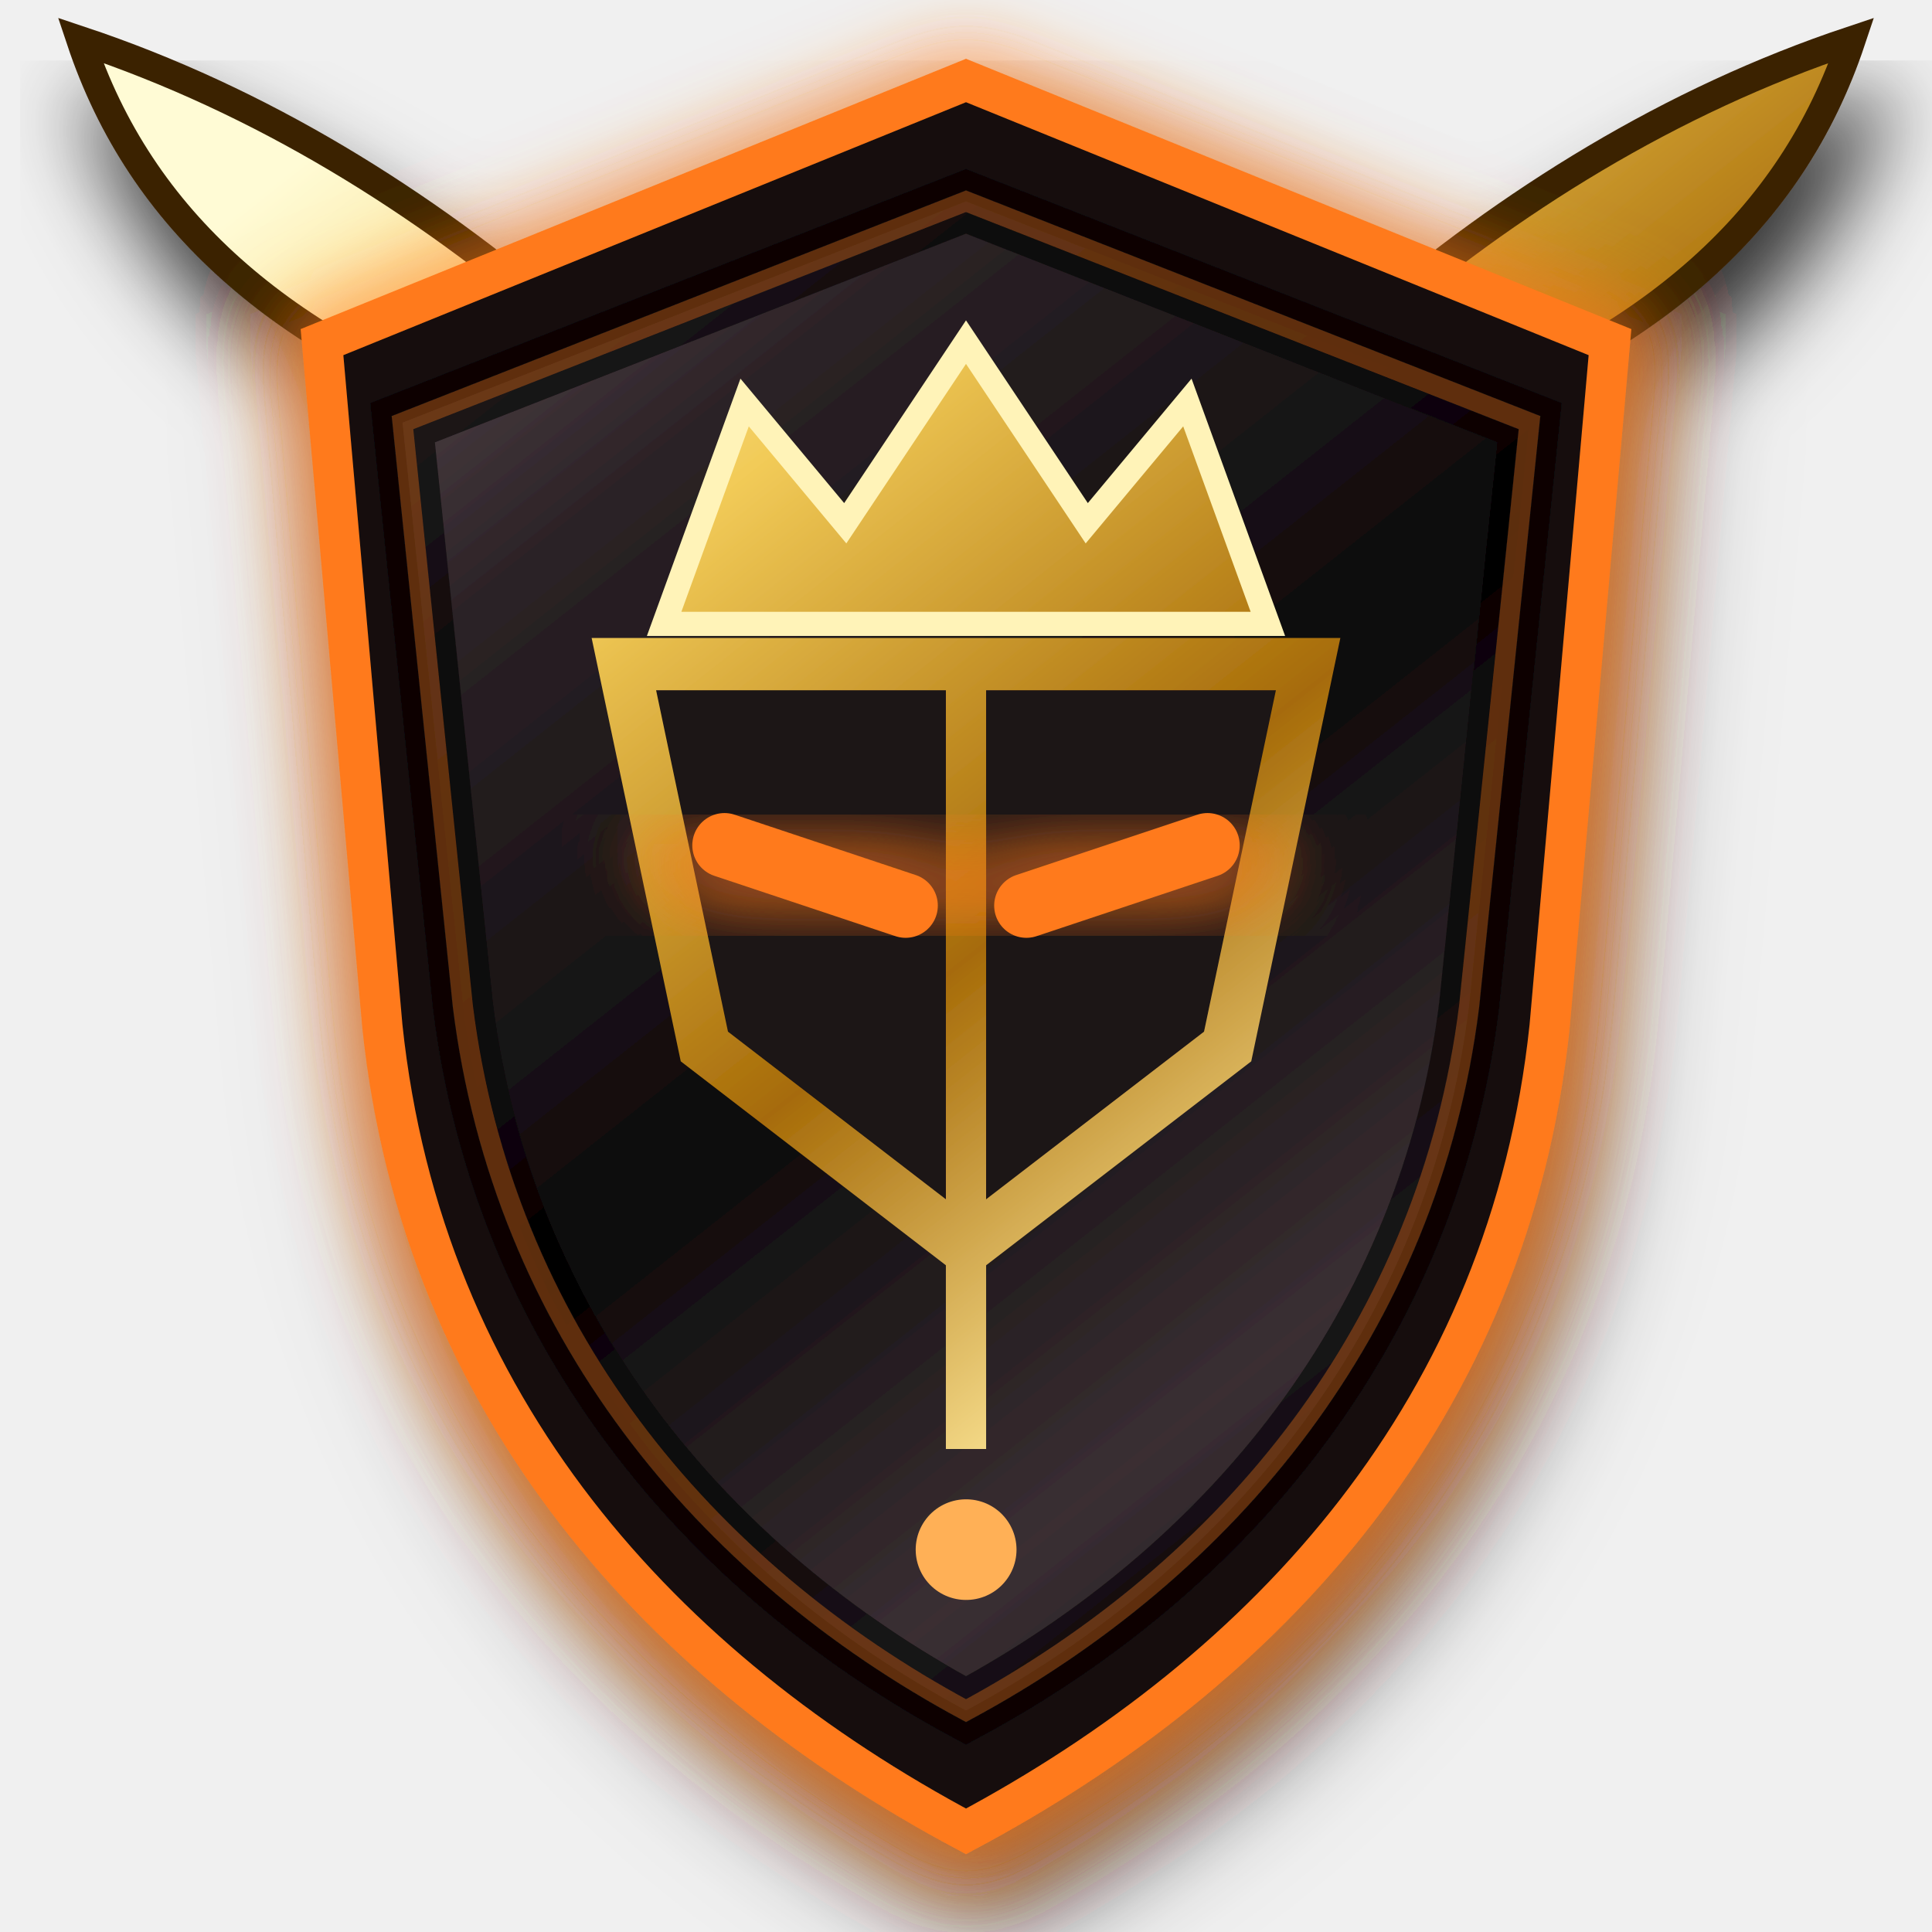
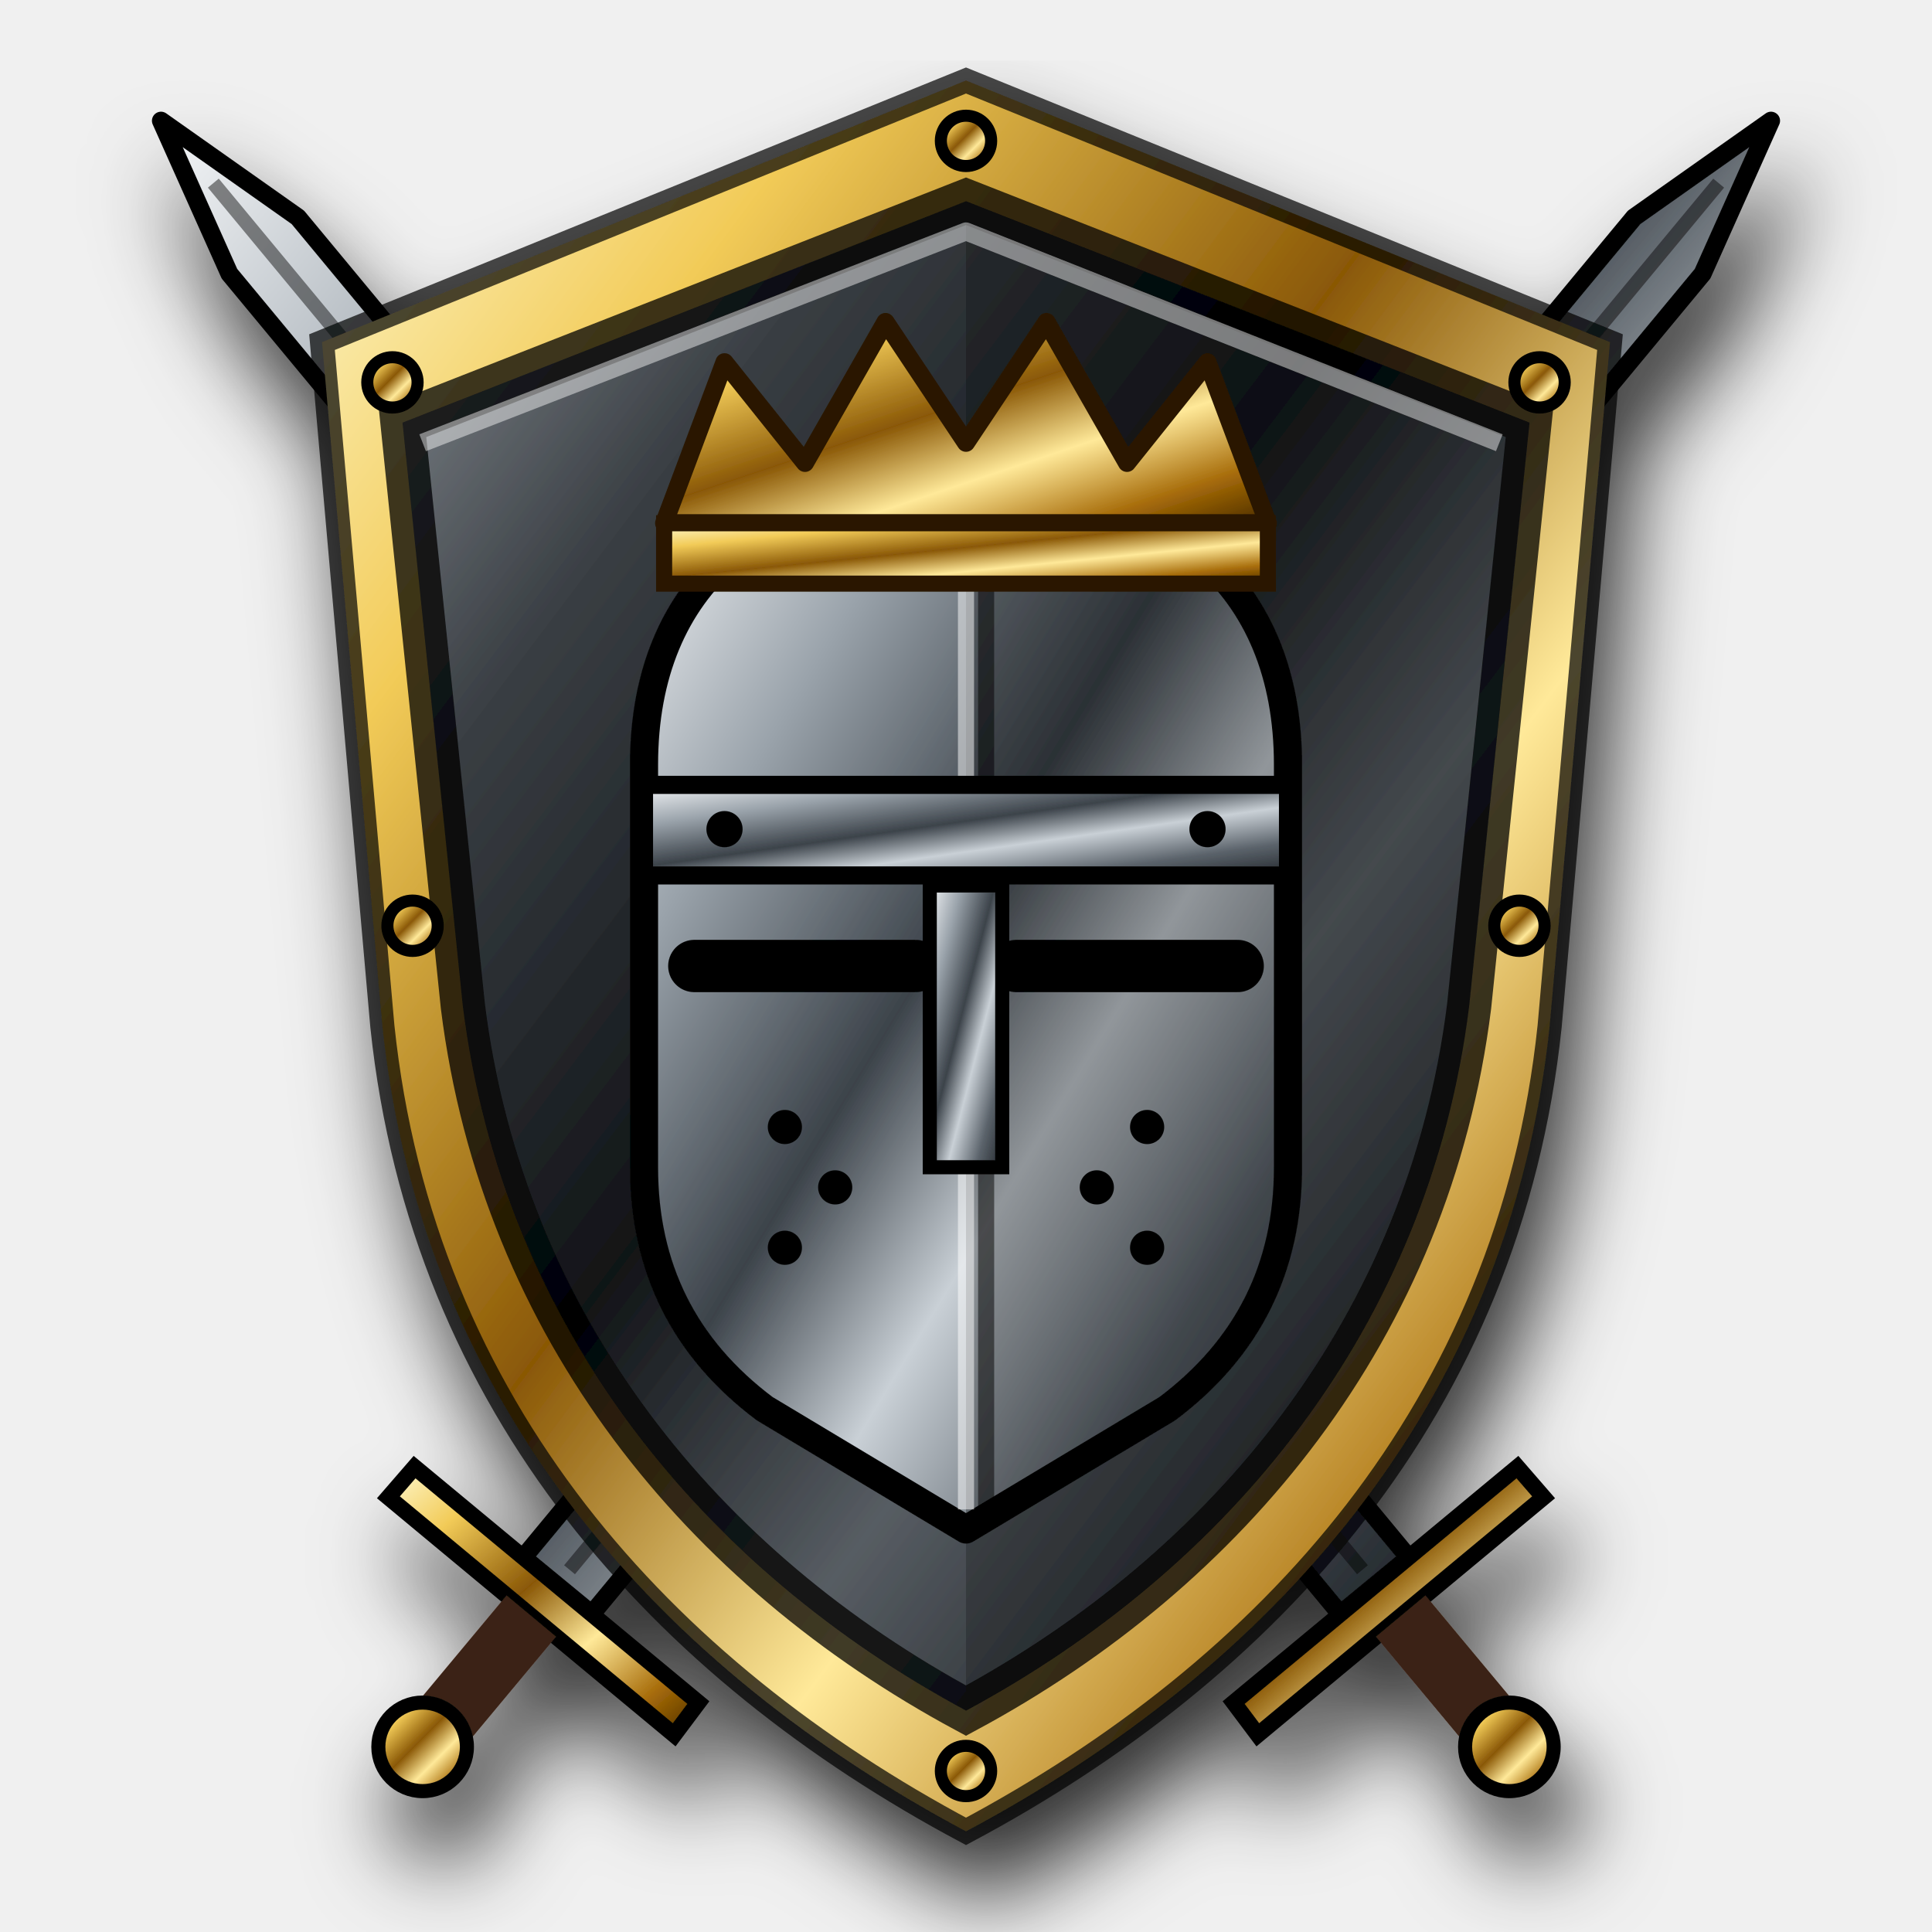
- <svg xmlns="http://www.w3.org/2000/svg" viewBox="0 0 96 96" fill="none" aria-label="Tyrant obsidian and gold badge">
+ <svg xmlns="http://www.w3.org/2000/svg" viewBox="0 0 96 96" fill="none" aria-label="Tyrant blackened steel and gold badge">
  <defs>
-     <linearGradient id="face" x1="15" y1="8" x2="79" y2="89" gradientUnits="userSpaceOnUse">
-       <stop offset="0" stop-color="#6b5a60" />
-       <stop offset="0.22" stop-color="#2b2226" />
-       <stop offset="0.5" stop-color="#0d0a0b" />
-       <stop offset="0.74" stop-color="#3a2f33" />
-       <stop offset="1" stop-color="#060405" />
+     <linearGradient id="rim" x1="0" y1="0" x2="1" y2="1">
+       <stop offset="0" stop-color="#fffbd5" />
+       <stop offset="0.2" stop-color="#f2cb58" />
+       <stop offset="0.45" stop-color="#8a5806" />
+       <stop offset="0.65" stop-color="#ffe999" />
+       <stop offset="0.85" stop-color="#a66b08" />
+       <stop offset="1" stop-color="#4a2c00" />
    </linearGradient>
-     <linearGradient id="gold" x1="15" y1="8" x2="79" y2="89" gradientUnits="userSpaceOnUse">
+     <linearGradient id="face" x1="0" y1="0" x2="1" y2="1">
+       <stop offset="0" stop-color="#8a9096" />
+       <stop offset="0.2" stop-color="#3a3f44" />
+       <stop offset="0.45" stop-color="#111417" />
+       <stop offset="0.65" stop-color="#575d63" />
+       <stop offset="0.85" stop-color="#1e2226" />
+       <stop offset="1" stop-color="#08090a" />
+     </linearGradient>
+     <linearGradient id="helm" x1="0" y1="0" x2="1" y2="1">
+       <stop offset="0" stop-color="#f4f6f8" />
+       <stop offset="0.22" stop-color="#9aa3ab" />
+       <stop offset="0.45" stop-color="#3c434a" />
+       <stop offset="0.62" stop-color="#c9d0d6" />
+       <stop offset="0.82" stop-color="#5b636b" />
+       <stop offset="1" stop-color="#22272c" />
+     </linearGradient>
+     <linearGradient id="steel" x1="0" y1="0" x2="1" y2="1">
+       <stop offset="0" stop-color="#f4f6f8" />
+       <stop offset="0.22" stop-color="#9aa3ab" />
+       <stop offset="0.45" stop-color="#3c434a" />
+       <stop offset="0.62" stop-color="#c9d0d6" />
+       <stop offset="0.82" stop-color="#5b636b" />
+       <stop offset="1" stop-color="#22272c" />
+     </linearGradient>
+     <linearGradient id="gold" x1="0" y1="0" x2="1" y2="1">
      <stop offset="0" stop-color="#fffbd5" />
-       <stop offset="0.25" stop-color="#f2cb58" />
-       <stop offset="0.5" stop-color="#a66b08" />
-       <stop offset="0.72" stop-color="#ffe999" />
-       <stop offset="1" stop-color="#6e4000" />
+       <stop offset="0.2" stop-color="#f2cb58" />
+       <stop offset="0.45" stop-color="#8a5806" />
+       <stop offset="0.65" stop-color="#ffe999" />
+       <stop offset="0.85" stop-color="#a66b08" />
+       <stop offset="1" stop-color="#4a2c00" />
    </linearGradient>
-     <filter id="g" x="-50%" y="-50%" width="200%" height="200%">
-       <feGaussianBlur stdDeviation="1.8" />
-     </filter>
    <filter id="s">
      <feDropShadow dx="1" dy="3" stdDeviation="2.2" flood-opacity=".8" />
    </filter>
  </defs>
  <g filter="url(#s)">
-     <path d="M25 21C14 17 7 11 4 2c9 3 17 8 24 14z" fill="url(#gold)" stroke="#3a2400" stroke-width="1.4" />
-     <path d="M71 21C82 17 89 11 92 2c-9 3-17 8-24 14z" fill="url(#gold)" stroke="#3a2400" stroke-width="1.4" />
-     <path d="M48 4 80 17l-3 34C75 70 63 83 48 91 33 83 21 70 19 51l-3-34L48 4Z" stroke="#ff7a1a" stroke-width="4" opacity=".6" filter="url(#g)" />
-     <path d="M48 4 80 17l-3 34C75 70 63 83 48 91 33 83 21 70 19 51l-3-34L48 4Z" fill="#140e10" stroke="#ff7a1a" stroke-width="2" />
-     <path d="M48 10 76 21l-3 29C71 66 61 78 48 85 35 78 25 66 23 50l-3-29 28-11Z" fill="url(#face)" stroke="#000" stroke-opacity=".6" stroke-width="3" />
-     <path d="M48 10 76 21l-3 29C71 66 61 78 48 85 35 78 25 66 23 50l-3-29 28-11Z" stroke="#ff7a1a" stroke-opacity=".35" stroke-width="1" />
-     <path d="m33 31 4-11 5 6 6-9 6 9 5-6 4 11z" fill="url(#gold)" stroke="#fff3b8" stroke-width="1.2" />
-     <path d="M31 33h34l-4 19-13 10-13-10z" fill="#1b1316" stroke="url(#gold)" stroke-width="2.6" />
-     <path d="M48 33v29" stroke="url(#gold)" stroke-width="2" />
-     <path d="M36 42l9 3M60 42l-9 3" stroke="#ff7a1a" stroke-width="7.68" stroke-linecap="round" stroke-linejoin="round" opacity=".55" filter="url(#g)" />
-     <path d="M36 42l9 3M60 42l-9 3" stroke="#ff7a1a" stroke-width="3.2" stroke-linecap="round" stroke-linejoin="round" />
-     <path d="M48 60v12" stroke="url(#gold)" stroke-width="2" />
-     <path d="M48 77h.01" stroke="#ffb057" stroke-width="12.0" stroke-linecap="round" stroke-linejoin="round" opacity=".55" filter="url(#g)" />
-     <path d="M48 77h.01" stroke="#ffb057" stroke-width="5" stroke-linecap="round" stroke-linejoin="round" />
+     <path d="M8.0 6.0L11.4 13.6L66.6 80.2L70.0 77.4L14.8 10.8Z" fill="url(#steel)" stroke="#050505" stroke-width=".9" stroke-linejoin="round" />
+     <path d="M10.6 9.1L67.7 78.0" stroke="#000" stroke-opacity=".45" stroke-width=".7" />
+     <path d="M75.4 72.9L61.3 84.6L62.5 86.2L76.7 74.4Z" fill="url(#gold)" stroke="#050505" stroke-width=".8" />
+     <path d="M69.6 80.3L74.1 85.7" stroke="#3a2414" stroke-width="3.2" />
+     <circle cx="75.0" cy="86.8" r="2.2" fill="url(#gold)" stroke="#050505" stroke-width=".7" />
+     <path d="M88.0 6.0L81.2 10.8L26.0 77.4L29.4 80.2L84.6 13.6Z" fill="url(#steel)" stroke="#050505" stroke-width=".9" stroke-linejoin="round" />
+     <path d="M85.4 9.1L28.3 78.0" stroke="#000" stroke-opacity=".45" stroke-width=".7" />
+     <path d="M34.7 84.6L20.6 72.9L19.3 74.4L33.5 86.2Z" fill="url(#gold)" stroke="#050505" stroke-width=".8" />
+     <path d="M26.4 80.3L21.9 85.7" stroke="#3a2414" stroke-width="3.2" />
+     <circle cx="21.0" cy="86.8" r="2.2" fill="url(#gold)" stroke="#050505" stroke-width=".7" />
+     <path d="M48 4 80 17l-3 34C75 70 63 83 48 91 33 83 21 70 19 51l-3-34L48 4Z" fill="url(#rim)" stroke="#000" stroke-opacity=".7" stroke-width="1.2" />
+     <path d="M48 10 76 21l-3 29C71 66 61 78 48 85 35 78 25 66 23 50l-3-29 28-11Z" fill="url(#face)" stroke="#000" stroke-opacity=".75" stroke-width="2.2" />
+     <path d="M48 10 76 21l-3 29C71 66 61 78 48 85Z" fill="#000" opacity=".22" />
+     <path d="M21 22 48 11.5 74.5 22" stroke="#fff" stroke-opacity=".45" stroke-width=".9" stroke-linejoin="round" />
+     <circle cx="48" cy="7" r="1.25" fill="url(#rim)" stroke="#000" stroke-width=".6" />
+     <circle cx="19.5" cy="19" r="1.25" fill="url(#rim)" stroke="#000" stroke-width=".6" />
+     <circle cx="76.5" cy="19" r="1.25" fill="url(#rim)" stroke="#000" stroke-width=".6" />
+     <circle cx="20.5" cy="46" r="1.25" fill="url(#rim)" stroke="#000" stroke-width=".6" />
+     <circle cx="75.5" cy="46" r="1.25" fill="url(#rim)" stroke="#000" stroke-width=".6" />
+     <circle cx="48" cy="88" r="1.25" fill="url(#rim)" stroke="#000" stroke-width=".6" />
+     <g transform="translate(0 3)">
+       <path d="M48 21c-10 0-16 5-16 14v20c0 5 2 9 6 12l10 6 10-6c4-3 6-7 6-12V35c0-9-6-14-16-14z" fill="url(#helm)" stroke="#050505" stroke-width="1.4" stroke-linejoin="round" />
+       <path d="M48 21c10 0 16 5 16 14v20c0 5-2 9-6 12l-10 6z" fill="#000" opacity=".28" />
+       <path d="M48 22v50" stroke="#fff" stroke-opacity=".5" stroke-width=".8" />
+       <path d="M49 22v50" stroke="#000" stroke-opacity=".5" stroke-width=".8" />
+       <path d="M32 36h32v4.5H32z" fill="url(#helm)" stroke="#050505" stroke-width=".9" />
+       <circle cx="36" cy="38.2" r=".9" fill="#050505" />
+       <circle cx="60" cy="38.2" r=".9" fill="#050505" />
+       <path d="M34.5 45h11M50.5 45h11" stroke="#050505" stroke-width="2.6" stroke-linecap="round" />
+       <path d="M46.2 41v14h3.6V41z" fill="url(#helm)" stroke="#050505" stroke-width=".7" />
+       <circle cx="39" cy="53" r=".85" fill="#050505" />
+       <circle cx="41.5" cy="56" r=".85" fill="#050505" />
+       <circle cx="39" cy="59" r=".85" fill="#050505" />
+       <circle cx="57" cy="53" r=".85" fill="#050505" />
+       <circle cx="54.5" cy="56" r=".85" fill="#050505" />
+       <circle cx="57" cy="59" r=".85" fill="#050505" />
+     </g>
+     <path d="m33 26 3-8 4 5 4-7 4 6 4-6 4 7 4-5 3 8z" fill="url(#gold)" stroke="#2a1800" stroke-width=".9" stroke-linejoin="round" />
+     <path d="M33 26h30v3H33z" fill="url(#gold)" stroke="#2a1800" stroke-width=".8" />
  </g>
</svg>
